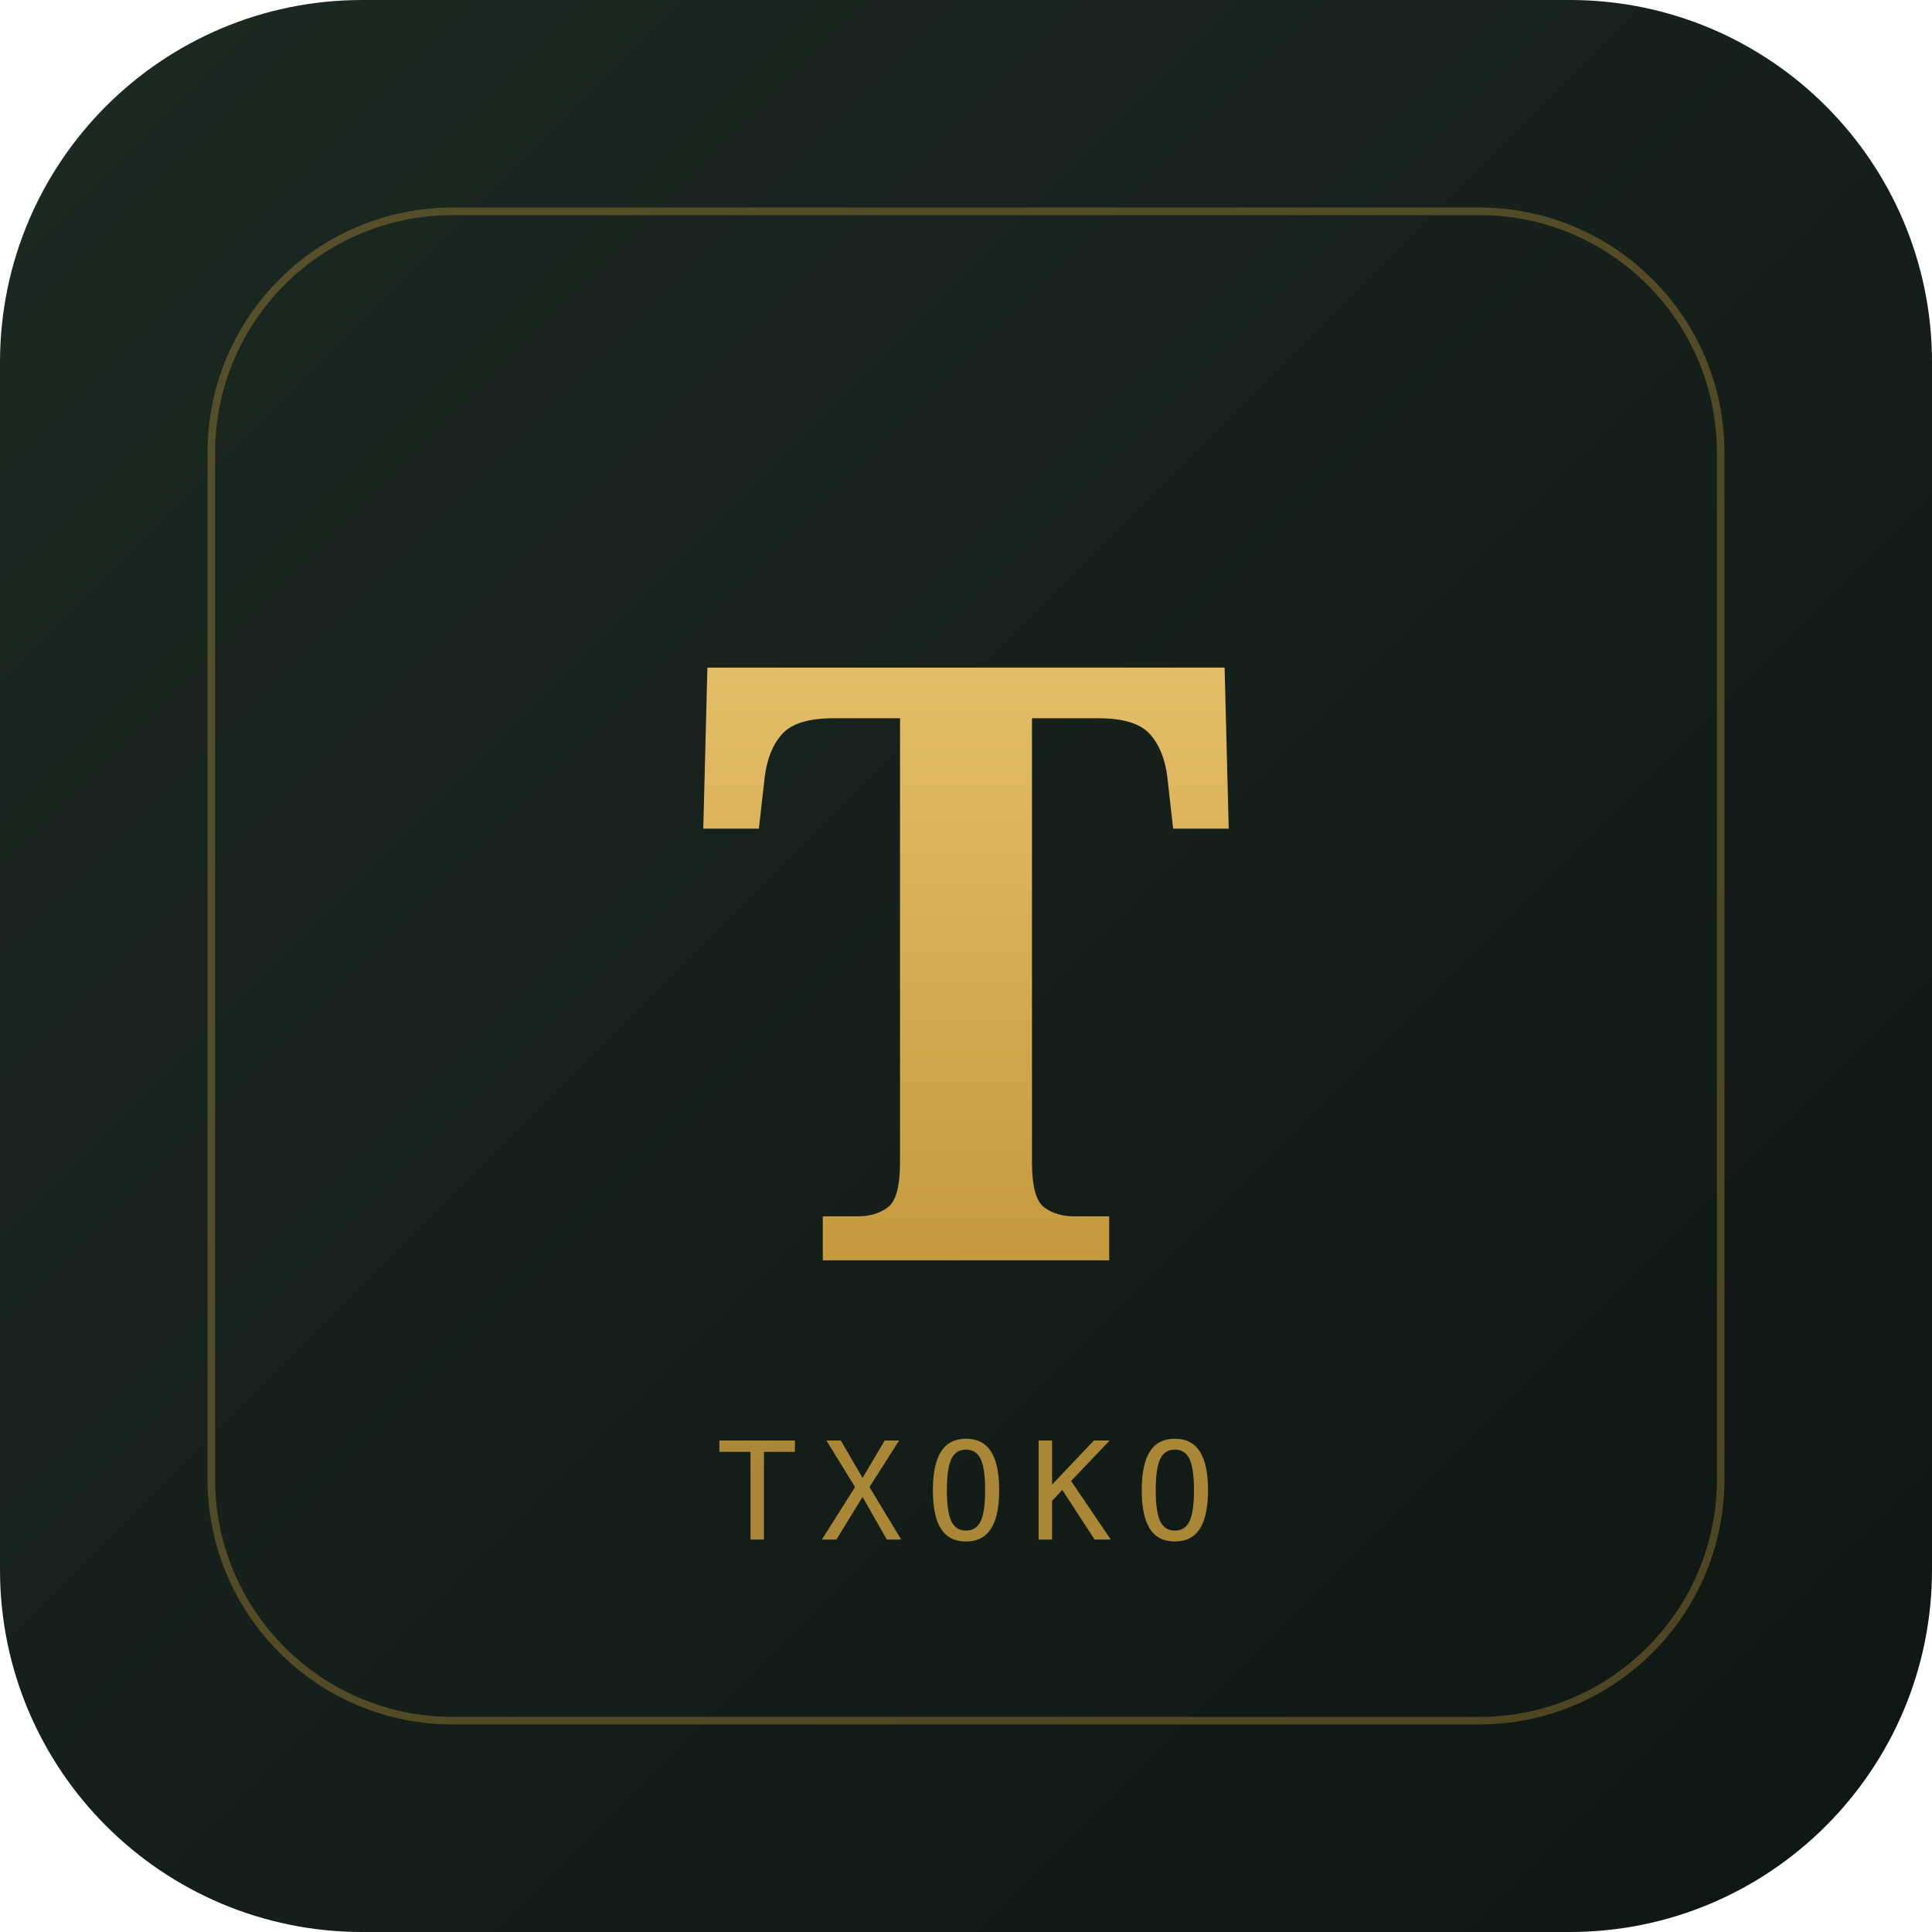
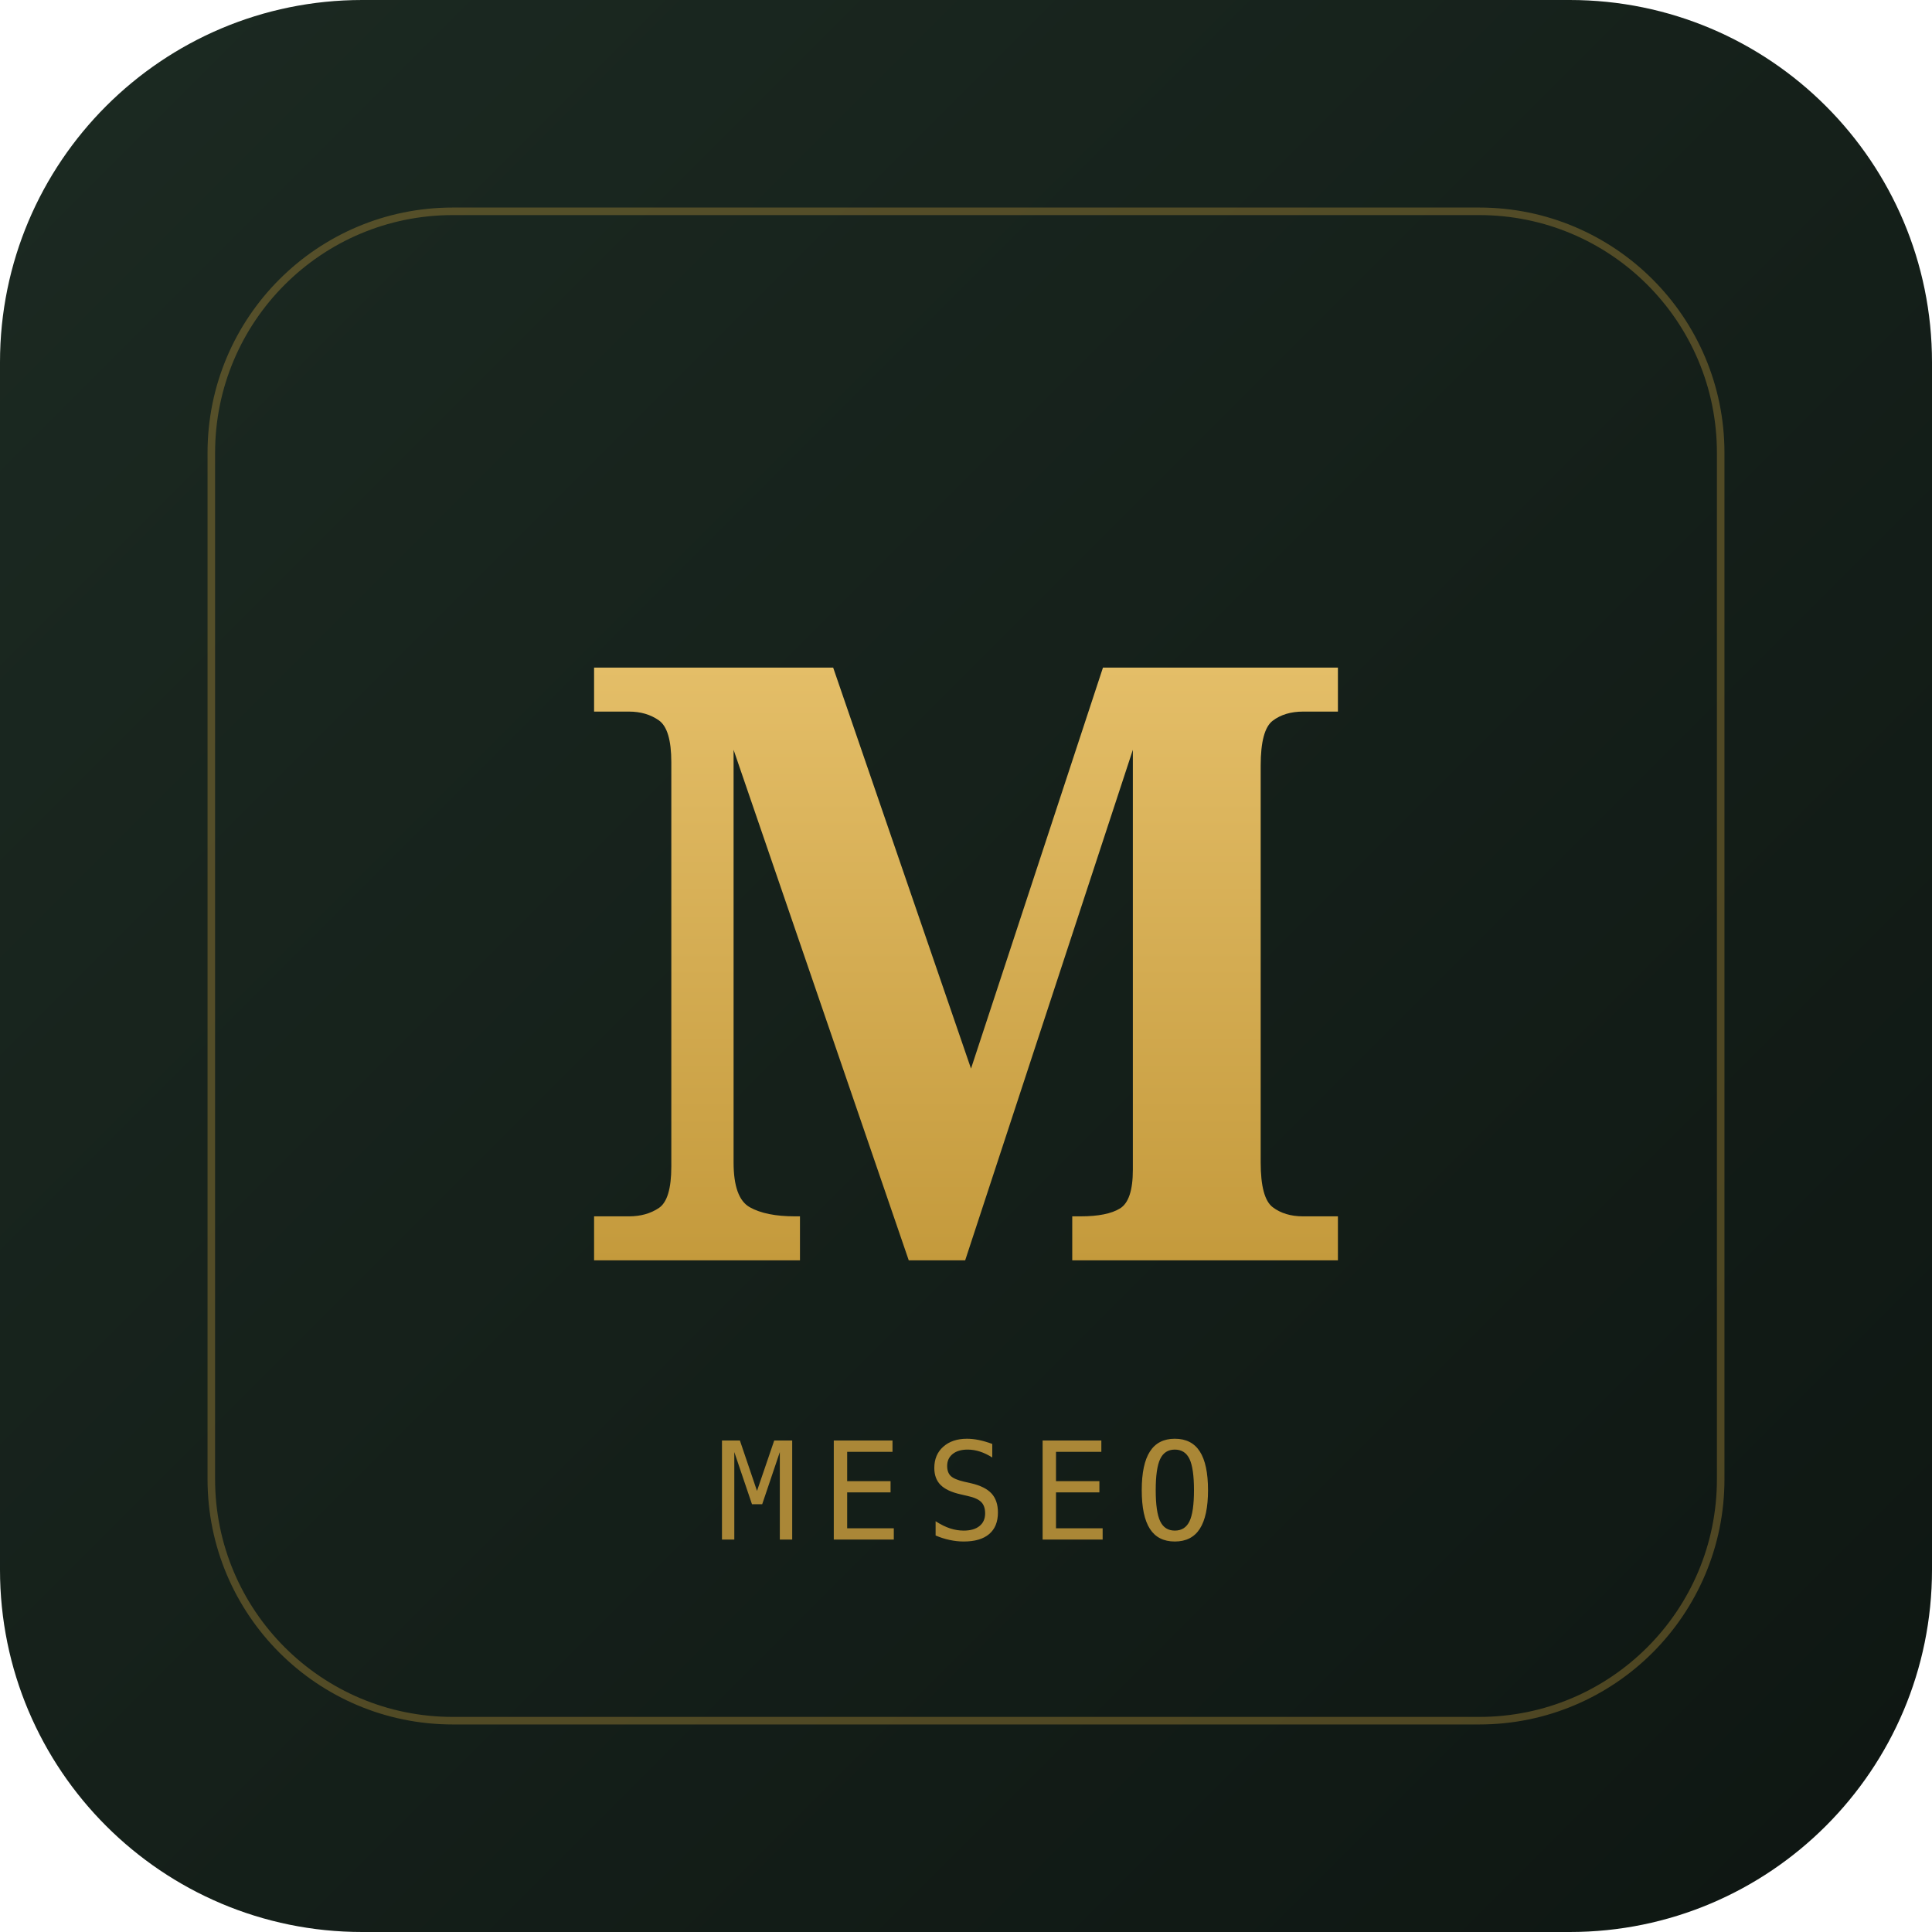
<svg xmlns="http://www.w3.org/2000/svg" viewBox="0 0 512 512">
  <defs>
    <linearGradient id="bg" x1="0" y1="0" x2="1" y2="1">
      <stop offset="0" stop-color="#1c2a22" />
      <stop offset="1" stop-color="#0e1612" />
    </linearGradient>
    <linearGradient id="gold" x1="0" y1="0" x2="0" y2="1">
      <stop offset="0" stop-color="#e4be68" />
      <stop offset="1" stop-color="#c49a3c" />
    </linearGradient>
  </defs>
  <rect width="512" height="512" rx="96" fill="url(#bg)" />
  <g transform="translate(256 256)" font-family="Cinzel, Georgia, serif" font-weight="600" text-anchor="middle" fill="url(#gold)">
-     <text font-size="220" y="78">T</text>
+     <text font-size="220" y="78">M</text>
  </g>
  <g transform="translate(256 408)" font-family="DM Mono, monospace" text-anchor="middle" fill="#c49a3c" opacity="0.85">
-     <text font-size="36" letter-spacing="6">TXOKO</text>
+     <text font-size="36" letter-spacing="6">MESEO</text>
  </g>
  <rect x="56" y="56" width="400" height="400" rx="64" fill="none" stroke="#c49a3c" stroke-opacity="0.35" stroke-width="2" />
</svg>
